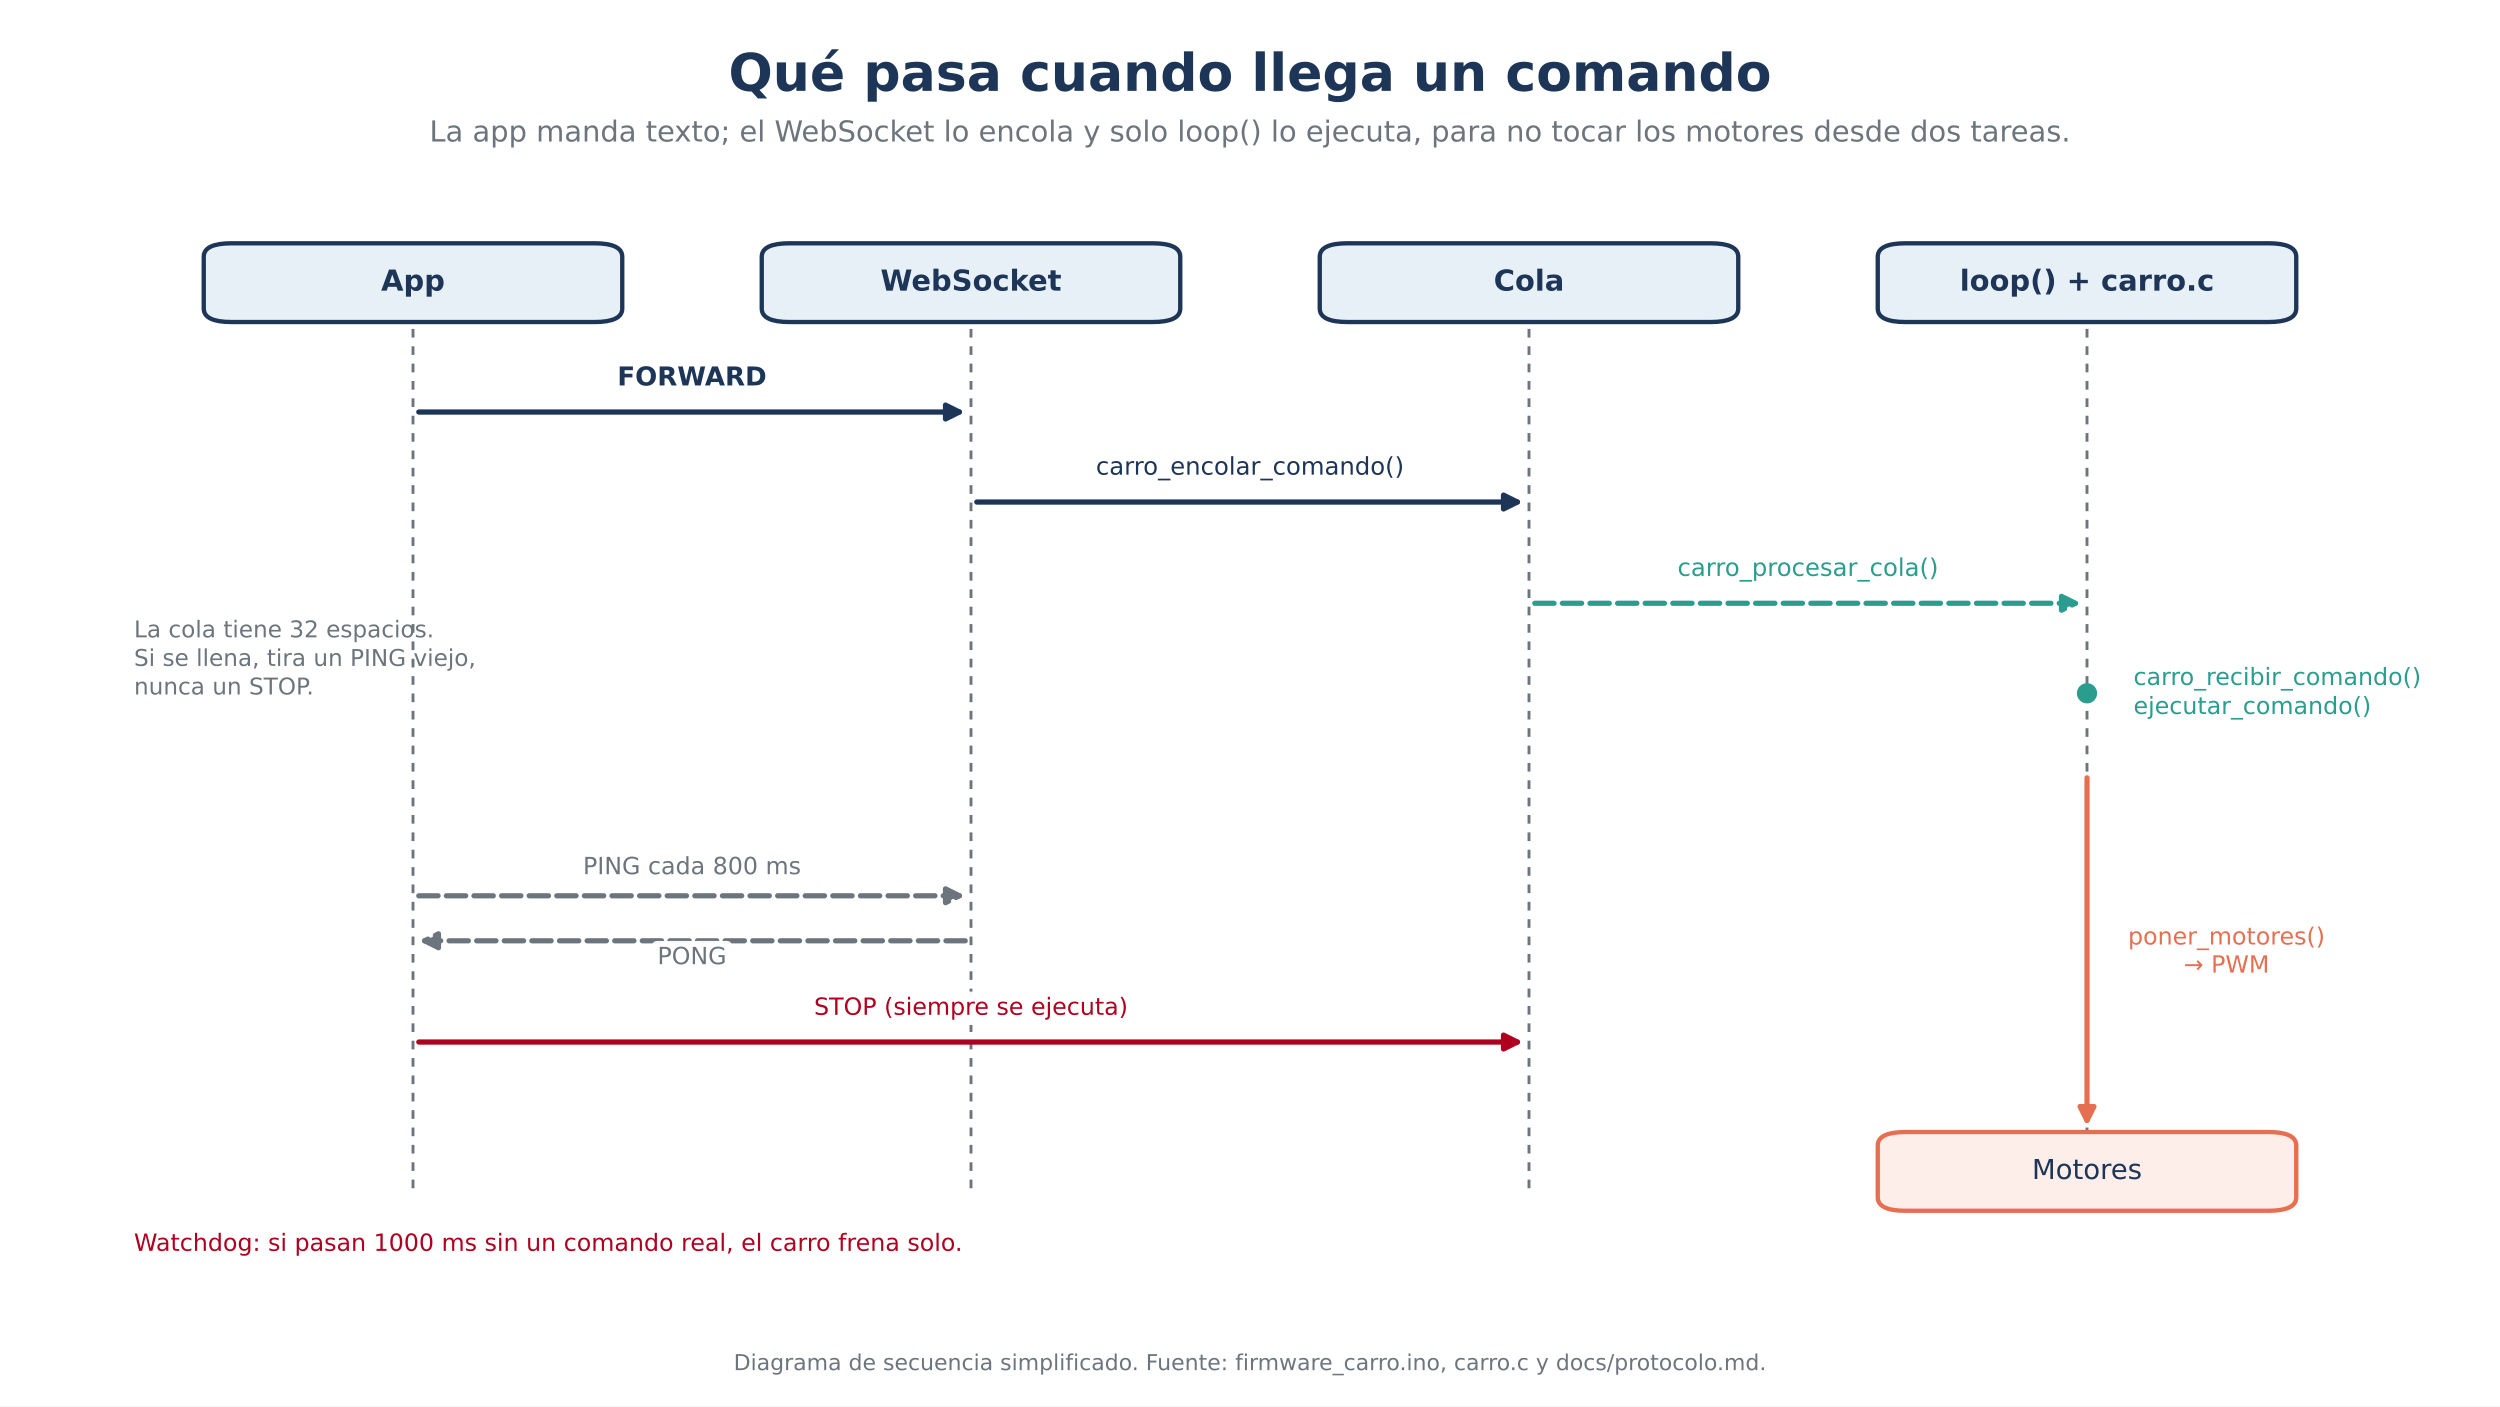
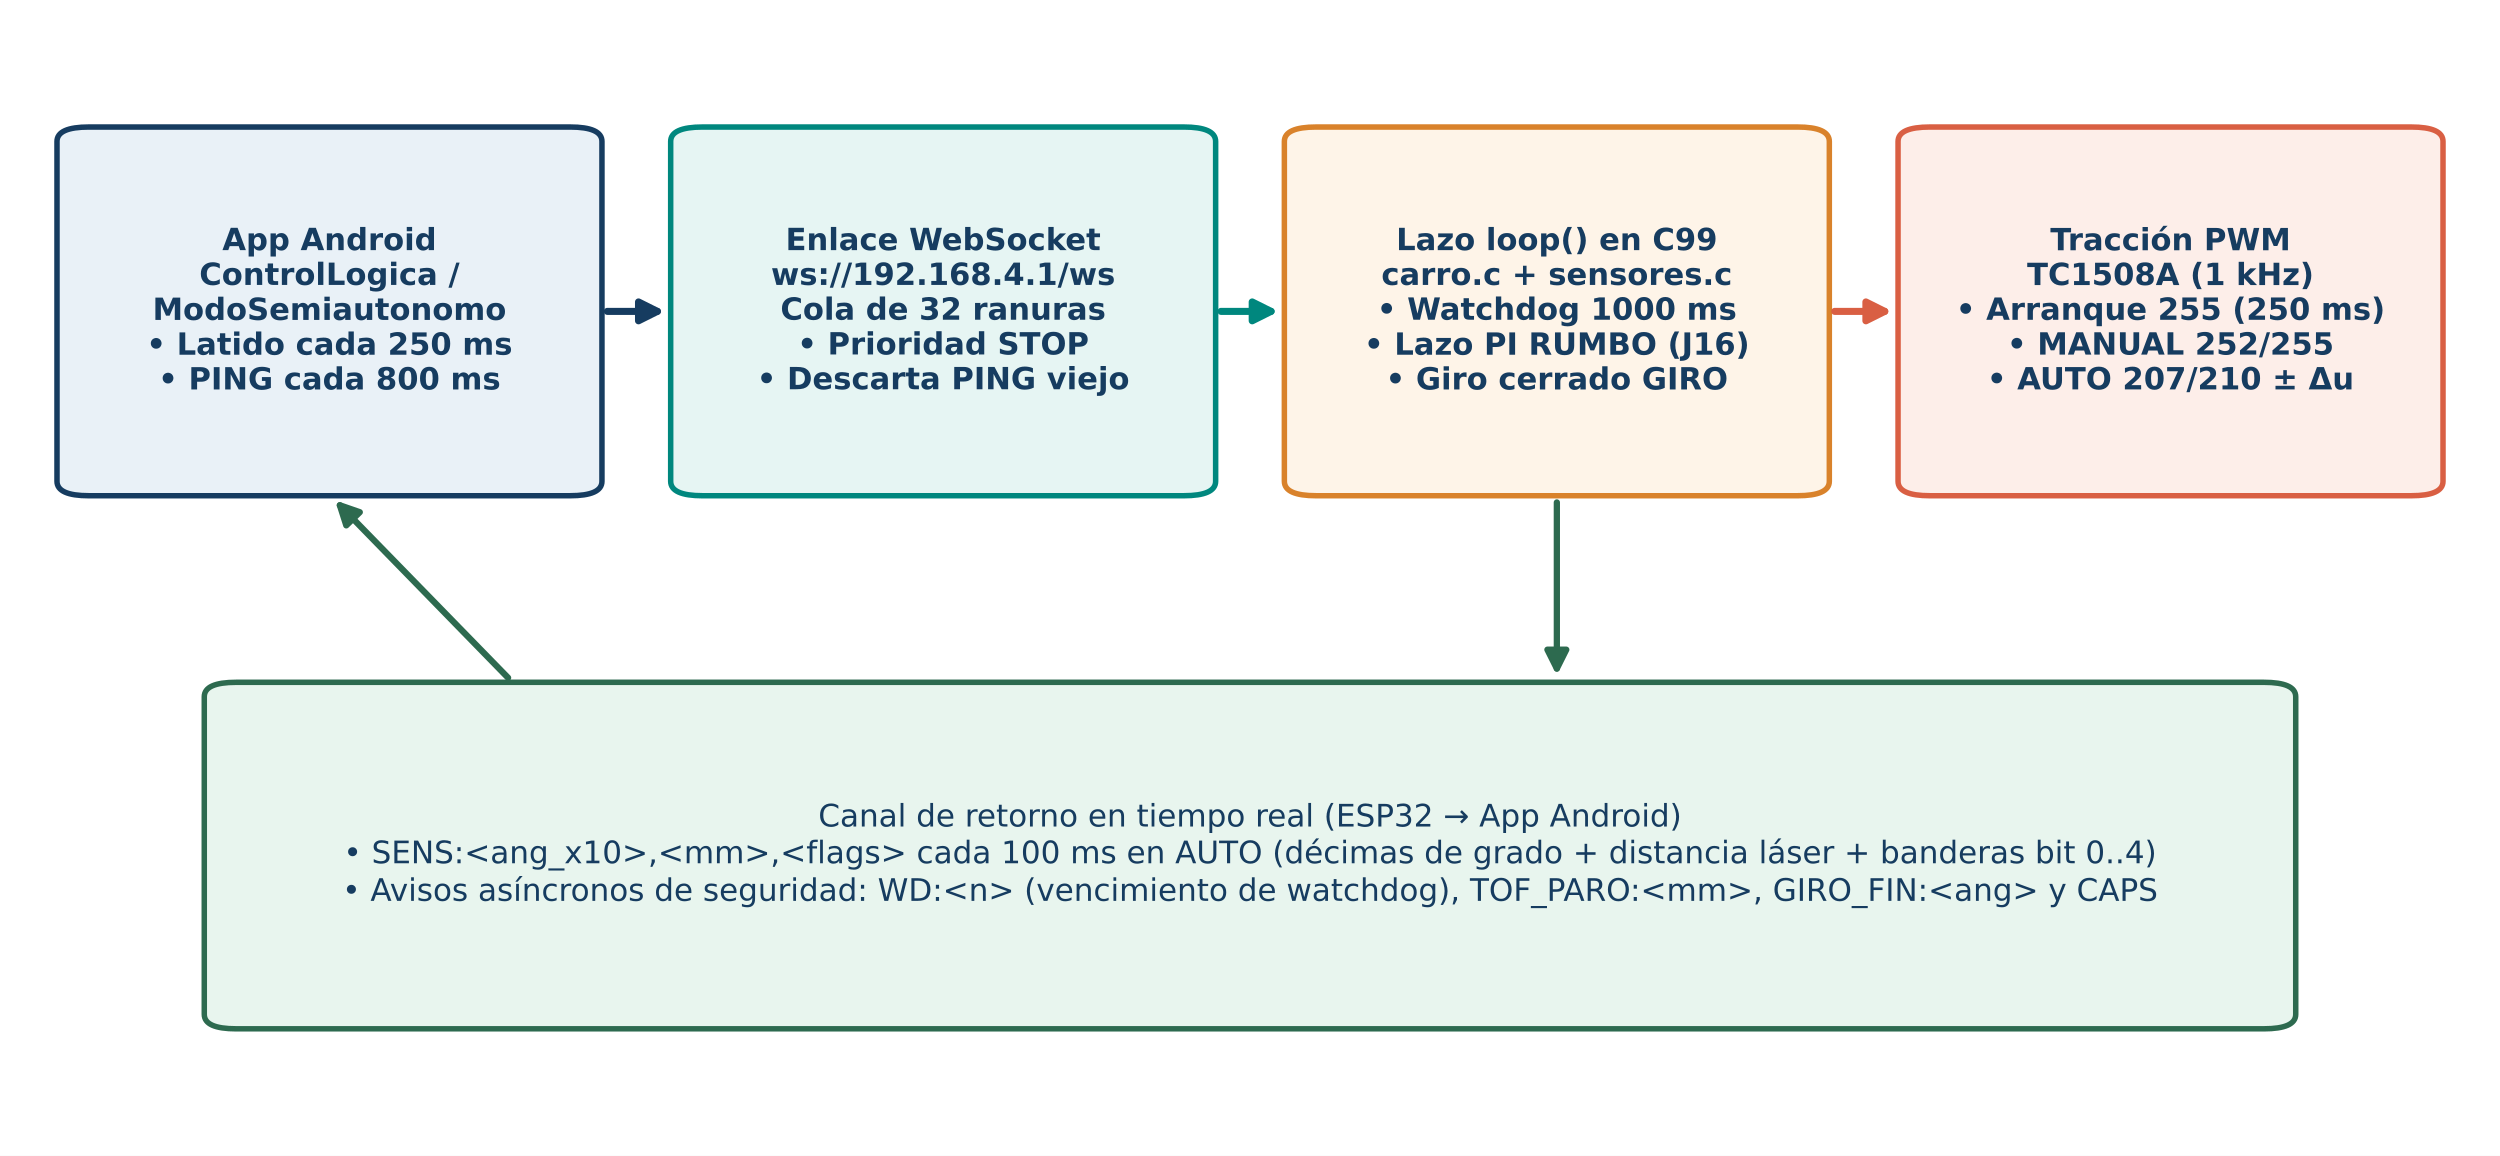
- <svg xmlns="http://www.w3.org/2000/svg" xmlns:xlink="http://www.w3.org/1999/xlink" width="864pt" height="486pt" viewBox="0 0 864 486" version="1.1">
+ <svg xmlns="http://www.w3.org/2000/svg" width="636.48pt" height="294.264pt" viewBox="0 0 636.48 294.264" version="1.1">
  <defs>
    <style type="text/css">*{stroke-linejoin: round; stroke-linecap: butt}</style>
  </defs>
  <g id="figure_1">
    <g id="patch_1">
-       <path d="M 0 486  L 864 486  L 864 0  L 0 0  z " style="fill: #ffffff" />
+       <path d="M 0 294.264  L 636.48 294.264  L 636.48 0  L 0 0  z " style="fill: #ffffff" />
    </g>
    <g id="axes_1">
-       <g id="line2d_1">
-         <path d="M 142.733 410.67  L 142.733 111.294  " clip-path="url(#p296e0a1ccd)" style="fill: none; stroke-dasharray: 3,3; stroke-dashoffset: 0; stroke: #6c757d" />
-       </g>
-       <g id="line2d_2">
-         <path d="M 335.578 410.67  L 335.578 111.294  " clip-path="url(#p296e0a1ccd)" style="fill: none; stroke-dasharray: 3,3; stroke-dashoffset: 0; stroke: #6c757d" />
-       </g>
-       <g id="line2d_3">
-         <path d="M 528.422 410.67  L 528.422 111.294  " clip-path="url(#p296e0a1ccd)" style="fill: none; stroke-dasharray: 3,3; stroke-dashoffset: 0; stroke: #6c757d" />
-       </g>
-       <g id="line2d_4">
-         <path d="M 721.267 410.67  L 721.267 111.294  " clip-path="url(#p296e0a1ccd)" style="fill: none; stroke-dasharray: 3,3; stroke-dashoffset: 0; stroke: #6c757d" />
-       </g>
      <g id="patch_2">
-         <path d="M 144.731 142.398  Q 239.154 142.398 331.565 142.398  " clip-path="url(#p296e0a1ccd)" style="fill: none; stroke: #1d3557; stroke-width: 1.8; stroke-linecap: round" />
-         <path d="M 326.765 139.998  L 331.565 142.398  L 326.765 144.798  z " clip-path="url(#p296e0a1ccd)" style="fill: #1d3557; stroke: #1d3557; stroke-width: 1.8; stroke-linecap: round" />
+         <path d="M 22.634 126.209  L 145.126 126.209  Q 153.251 126.209 153.251 122.533  L 153.251 36.014  Q 153.251 32.338 145.126 32.338  L 22.634 32.338  Q 14.509 32.338 14.509 36.014  L 14.509 122.533  Q 14.509 126.209 22.634 126.209  z " clip-path="url(#p1832dad66c)" style="fill: #e9f1f7; stroke: #163c60; stroke-width: 1.4; stroke-linejoin: miter" />
      </g>
      <g id="patch_3">
-         <path d="M 337.576 173.502  Q 431.999 173.502 524.409 173.502  " clip-path="url(#p296e0a1ccd)" style="fill: none; stroke: #1d3557; stroke-width: 1.8; stroke-linecap: round" />
-         <path d="M 519.609 171.102  L 524.409 173.502  L 519.609 175.902  z " clip-path="url(#p296e0a1ccd)" style="fill: #1d3557; stroke: #1d3557; stroke-width: 1.8; stroke-linecap: round" />
+         <path d="M 178.874 126.209  L 301.366 126.209  Q 309.491 126.209 309.491 122.533  L 309.491 36.014  Q 309.491 32.338 301.366 32.338  L 178.874 32.338  Q 170.749 32.338 170.749 36.014  L 170.749 122.533  Q 170.749 126.209 178.874 126.209  z " clip-path="url(#p1832dad66c)" style="fill: #e6f5f3; stroke: #00877e; stroke-width: 1.4; stroke-linejoin: miter" />
      </g>
      <g id="patch_4">
-         <path d="M 530.42 208.494  Q 624.844 208.494 717.254 208.494  " clip-path="url(#p296e0a1ccd)" style="fill: none; stroke-dasharray: 6.66,2.88; stroke-dashoffset: 0; stroke: #2a9d8f; stroke-width: 1.8; stroke-linecap: round" />
-         <path d="M 712.454 206.094  L 717.254 208.494  L 712.454 210.894  z " clip-path="url(#p296e0a1ccd)" style="fill: #2a9d8f; stroke-dasharray: 6.66,2.88; stroke-dashoffset: 0; stroke: #2a9d8f; stroke-width: 1.8; stroke-linecap: round" />
+         <path d="M 335.114 126.209  L 457.606 126.209  Q 465.731 126.209 465.731 122.533  L 465.731 36.014  Q 465.731 32.338 457.606 32.338  L 335.114 32.338  Q 326.989 32.338 326.989 36.014  L 326.989 122.533  Q 326.989 126.209 335.114 126.209  z " clip-path="url(#p1832dad66c)" style="fill: #fef4e8; stroke: #d9822b; stroke-width: 1.4; stroke-linejoin: miter" />
      </g>
      <g id="patch_5">
-         <path d="M 721.267 268.815  Q 721.267 329.023 721.267 387.219  " clip-path="url(#p296e0a1ccd)" style="fill: none; stroke: #e76f51; stroke-width: 1.8; stroke-linecap: round" />
-         <path d="M 723.667 382.419  L 721.267 387.219  L 718.867 382.419  z " clip-path="url(#p296e0a1ccd)" style="fill: #e76f51; stroke: #e76f51; stroke-width: 1.8; stroke-linecap: round" />
+         <path d="M 491.354 126.209  L 613.846 126.209  Q 621.971 126.209 621.971 122.533  L 621.971 36.014  Q 621.971 32.338 613.846 32.338  L 491.354 32.338  Q 483.229 32.338 483.229 36.014  L 483.229 122.533  Q 483.229 126.209 491.354 126.209  z " clip-path="url(#p1832dad66c)" style="fill: #fdeee9; stroke: #d95f43; stroke-width: 1.4; stroke-linejoin: miter" />
      </g>
      <g id="patch_6">
-         <path d="M 144.731 309.582  Q 239.154 309.582 331.565 309.582  " clip-path="url(#p296e0a1ccd)" style="fill: none; stroke-dasharray: 6.66,2.88; stroke-dashoffset: 0; stroke: #6c757d; stroke-width: 1.8; stroke-linecap: round" />
-         <path d="M 326.765 307.182  L 331.565 309.582  L 326.765 311.982  z " clip-path="url(#p296e0a1ccd)" style="fill: #6c757d; stroke-dasharray: 6.66,2.88; stroke-dashoffset: 0; stroke: #6c757d; stroke-width: 1.8; stroke-linecap: round" />
+         <path d="M 60.132 261.926  L 576.348 261.926  Q 584.473 261.926 584.473 258.25  L 584.473 177.386  Q 584.473 173.71 576.348 173.71  L 60.132 173.71  Q 52.007 173.71 52.007 177.386  L 52.007 258.25  Q 52.007 261.926 60.132 261.926  z " clip-path="url(#p1832dad66c)" style="fill: #e8f5ee; stroke: #2d6a4f; stroke-width: 1.4; stroke-linejoin: miter" />
+       </g>
+       <g id="text_1">
+         <text style="fill: #163c60; font: 700 7.8px 'DejaVu Sans'" transform="translate(56.60377 63.68962)">App Android</text>
+         <text style="fill: #163c60; font: 700 7.8px 'DejaVu Sans'" transform="translate(50.73914 72.54245)">ControlLogica /</text>
+         <text style="fill: #163c60; font: 700 7.8px 'DejaVu Sans'" transform="translate(38.84292 81.45622)">ModoSemiautonomo</text>
+         <text style="fill: #163c60; font: 700 7.8px 'DejaVu Sans'" transform="translate(37.27439 90.30905)">• Latido cada 250 ms</text>
+         <text style="fill: #163c60; font: 700 7.8px 'DejaVu Sans'" transform="translate(40.28897 99.16188)">• PING cada 800 ms</text>
+       </g>
+       <g id="text_2">
+         <text style="fill: #163c60; font: 700 7.8px 'DejaVu Sans'" transform="translate(199.9981 63.68962)">Enlace WebSocket</text>
+         <text style="fill: #163c60; font: 700 7.8px 'DejaVu Sans'" transform="translate(196.2852 72.54245)">ws://192.168.4.1/ws</text>
+         <text style="fill: #163c60; font: 700 7.8px 'DejaVu Sans'" transform="translate(198.6886 81.39528)">Cola de 32 ranuras</text>
+         <text style="fill: #163c60; font: 700 7.8px 'DejaVu Sans'" transform="translate(202.995 90.24811)">• Prioridad STOP</text>
+         <text style="fill: #163c60; font: 700 7.8px 'DejaVu Sans'" transform="translate(192.6716 99.10094)">• Descarta PING viejo</text>
+       </g>
+       <g id="text_3">
+         <text style="fill: #163c60; font: 700 7.8px 'DejaVu Sans'" transform="translate(355.4575 63.68962)">Lazo loop() en C99</text>
+         <text style="fill: #163c60; font: 700 7.8px 'DejaVu Sans'" transform="translate(351.6873 72.54245)">carro.c + sensores.c</text>
+         <text style="fill: #163c60; font: 700 7.8px 'DejaVu Sans'" transform="translate(350.5478 81.39528)">• Watchdog 1000 ms</text>
+         <text style="fill: #163c60; font: 700 7.8px 'DejaVu Sans'" transform="translate(347.2785 90.30905)">• Lazo PI RUMBO (J16)</text>
+         <text style="fill: #163c60; font: 700 7.8px 'DejaVu Sans'" transform="translate(352.7763 99.16188)">• Giro cerrado GIRO</text>
+       </g>
+       <g id="text_4">
+         <text style="fill: #163c60; font: 700 7.8px 'DejaVu Sans'" transform="translate(521.9978 63.72009)">Tracción PWM</text>
+         <text style="fill: #163c60; font: 700 7.8px 'DejaVu Sans'" transform="translate(516.0838 72.57292)">TC1508A (1 kHz)</text>
+         <text style="fill: #163c60; font: 700 7.8px 'DejaVu Sans'" transform="translate(497.9592 81.42575)">• Arranque 255 (250 ms)</text>
+         <text style="fill: #163c60; font: 700 7.8px 'DejaVu Sans'" transform="translate(510.9742 90.27858)">• MANUAL 252/255</text>
+         <text style="fill: #163c60; font: 700 7.8px 'DejaVu Sans'" transform="translate(505.8682 99.13141)">• AUTO 207/210 ± Δu</text>
+       </g>
+       <g id="text_5">
+         <text style="fill: #163c60; font: 7.9px 'DejaVu Sans'" transform="translate(208.3411 210.4263)">Canal de retorno en tiempo real (ESP32 → App Android)</text>
+         <text style="fill: #163c60; font: 7.9px 'DejaVu Sans'" transform="translate(87.43533 219.7782)">• SENS:&lt;ang_x10&gt;,&lt;mm&gt;,&lt;flags&gt; cada 100 ms en AUTO (décimas de grado + distancia láser + banderas bit 0..4)</text>
+         <text style="fill: #163c60; font: 7.9px 'DejaVu Sans'" transform="translate(87.13044 229.3498)">• Avisos asíncronos de seguridad: WD:&lt;n&gt; (vencimiento de watchdog), TOF_PARO:&lt;mm&gt;, GIRO_FIN:&lt;ang&gt; y CAPS</text>
      </g>
      <g id="patch_7">
-         <path d="M 333.58 325.134  Q 239.156 325.134 146.746 325.134  " clip-path="url(#p296e0a1ccd)" style="fill: none; stroke-dasharray: 6.66,2.88; stroke-dashoffset: 0; stroke: #6c757d; stroke-width: 1.8; stroke-linecap: round" />
-         <path d="M 151.546 327.534  L 146.746 325.134  L 151.546 322.734  z " clip-path="url(#p296e0a1ccd)" style="fill: #6c757d; stroke-dasharray: 6.66,2.88; stroke-dashoffset: 0; stroke: #6c757d; stroke-width: 1.8; stroke-linecap: round" />
+         <path d="M 154.626 79.273  Q 162 79.273 167.362 79.273  " clip-path="url(#p1832dad66c)" style="fill: none; stroke: #163c60; stroke-width: 1.8; stroke-linecap: round" />
+         <path d="M 162.562 76.873  L 167.362 79.273  L 162.562 81.673  z " clip-path="url(#p1832dad66c)" style="fill: #163c60; stroke: #163c60; stroke-width: 1.8; stroke-linecap: round" />
      </g>
      <g id="patch_8">
-         <path d="M 144.731 360.126  Q 335.577 360.126 524.411 360.126  " clip-path="url(#p296e0a1ccd)" style="fill: none; stroke: #b00020; stroke-width: 1.8; stroke-linecap: round" />
-         <path d="M 519.611 357.726  L 524.411 360.126  L 519.611 362.526  z " clip-path="url(#p296e0a1ccd)" style="fill: #b00020; stroke: #b00020; stroke-width: 1.8; stroke-linecap: round" />
+         <path d="M 310.866 79.273  Q 318.24 79.273 323.602 79.273  " clip-path="url(#p1832dad66c)" style="fill: none; stroke: #00877e; stroke-width: 1.8; stroke-linecap: round" />
+         <path d="M 318.802 76.873  L 323.602 79.273  L 318.802 81.673  z " clip-path="url(#p1832dad66c)" style="fill: #00877e; stroke: #00877e; stroke-width: 1.8; stroke-linecap: round" />
      </g>
      <g id="patch_9">
-         <path d="M 80.058 111.294  L 205.407 111.294  Q 215.05 111.294 215.05 106.628  L 215.05 88.744  Q 215.05 84.078 205.407 84.078  L 80.058 84.078  Q 70.416 84.078 70.416 88.744  L 70.416 106.628  Q 70.416 111.294 80.058 111.294  z " clip-path="url(#p296e0a1ccd)" style="fill: #e8f0f7; stroke: #1d3557; stroke-width: 1.5; stroke-linejoin: miter" />
+         <path d="M 467.106 79.273  Q 474.48 79.273 479.842 79.273  " clip-path="url(#p1832dad66c)" style="fill: none; stroke: #d95f43; stroke-width: 1.8; stroke-linecap: round" />
+         <path d="M 475.042 76.873  L 479.842 79.273  L 475.042 81.673  z " clip-path="url(#p1832dad66c)" style="fill: #d95f43; stroke: #d95f43; stroke-width: 1.8; stroke-linecap: round" />
      </g>
      <g id="patch_10">
-         <path d="M 272.903 111.294  L 398.252 111.294  Q 407.894 111.294 407.894 106.628  L 407.894 88.744  Q 407.894 84.078 398.252 84.078  L 272.903 84.078  Q 263.261 84.078 263.261 88.744  L 263.261 106.628  Q 263.261 111.294 272.903 111.294  z " clip-path="url(#p296e0a1ccd)" style="fill: #e8f0f7; stroke: #1d3557; stroke-width: 1.5; stroke-linejoin: miter" />
+         <path d="M 396.36 127.924  Q 396.36 149.959 396.36 170.205  " clip-path="url(#p1832dad66c)" style="fill: none; stroke: #2d6a4f; stroke-width: 1.6; stroke-linecap: round" />
+         <path d="M 398.76 165.405  L 396.36 170.205  L 393.96 165.405  z " clip-path="url(#p1832dad66c)" style="fill: #2d6a4f; stroke: #2d6a4f; stroke-width: 1.6; stroke-linecap: round" />
      </g>
      <g id="patch_11">
-         <path d="M 465.748 111.294  L 591.097 111.294  Q 600.739 111.294 600.739 106.628  L 600.739 88.744  Q 600.739 84.078 591.097 84.078  L 465.748 84.078  Q 456.106 84.078 456.106 88.744  L 456.106 106.628  Q 456.106 111.294 465.748 111.294  z " clip-path="url(#p296e0a1ccd)" style="fill: #e8f0f7; stroke: #1d3557; stroke-width: 1.5; stroke-linejoin: miter" />
+         <path d="M 129.353 172.558  Q 107.315 149.958 86.525 128.639  " clip-path="url(#p1832dad66c)" style="fill: none; stroke: #2d6a4f; stroke-width: 1.6; stroke-linecap: round" />
+         <path d="M 88.158 133.751  L 86.525 128.639  L 91.594 130.4  z " clip-path="url(#p1832dad66c)" style="fill: #2d6a4f; stroke: #2d6a4f; stroke-width: 1.6; stroke-linecap: round" />
      </g>
-       <g id="patch_12">
-         <path d="M 658.593 111.294  L 783.942 111.294  Q 793.584 111.294 793.584 106.628  L 793.584 88.744  Q 793.584 84.078 783.942 84.078  L 658.593 84.078  Q 648.95 84.078 648.95 88.744  L 648.95 106.628  Q 648.95 111.294 658.593 111.294  z " clip-path="url(#p296e0a1ccd)" style="fill: #e8f0f7; stroke: #1d3557; stroke-width: 1.5; stroke-linejoin: miter" />
-       </g>
-       <g id="line2d_5">
-         <path d="M 721.267 239.598  " clip-path="url(#p296e0a1ccd)" style="fill: none; stroke: #2a9d8f; stroke-width: 1.5; stroke-linecap: square" />
-         <defs>
-           <path id="m39a8e973d8" d="M 0 3  C 0.796 3 1.559 2.684 2.121 2.121  C 2.684 1.559 3 0.796 3 0  C 3 -0.796 2.684 -1.559 2.121 -2.121  C 1.559 -2.684 0.796 -3 0 -3  C -0.796 -3 -1.559 -2.684 -2.121 -2.121  C -2.684 -1.559 -3 -0.796 -3 0  C -3 0.796 -2.684 1.559 -2.121 2.121  C -1.559 2.684 -0.796 3 0 3  z " style="stroke: #2a9d8f" />
-         </defs>
-         <g clip-path="url(#p296e0a1ccd)">
-           <use xlink:href="#m39a8e973d8" x="721.267" y="239.598" style="fill: #2a9d8f; stroke: #2a9d8f" />
-         </g>
-       </g>
-       <g id="patch_13">
-         <path d="M 658.593 418.446  L 783.942 418.446  Q 793.584 418.446 793.584 413.78  L 793.584 395.896  Q 793.584 391.23 783.942 391.23  L 658.593 391.23  Q 648.95 391.23 648.95 395.896  L 648.95 413.78  Q 648.95 418.446 658.593 418.446  z " clip-path="url(#p296e0a1ccd)" style="fill: #fdeee9; stroke: #e76f51; stroke-width: 1.5; stroke-linejoin: miter" />
-       </g>
-       <g id="text_1">
-         <text style="fill: #1d3557; font: 700 10px 'DejaVu Sans'; text-anchor: middle" x="142.733" y="100.445" transform="rotate(-0 142.7328 100.4454)">App</text>
-       </g>
-       <g id="text_2">
-         <text style="fill: #1d3557; font: 700 10px 'DejaVu Sans'; text-anchor: middle" x="335.578" y="100.445" transform="rotate(-0 335.5776 100.4454)">WebSocket</text>
-       </g>
-       <g id="text_3">
-         <text style="fill: #1d3557; font: 700 10px 'DejaVu Sans'; text-anchor: middle" x="528.422" y="100.445" transform="rotate(-0 528.4224 100.4454)">Cola</text>
-       </g>
-       <g id="text_4">
-         <text style="fill: #1d3557; font: 700 10px 'DejaVu Sans'; text-anchor: middle" x="721.267" y="100.445" transform="rotate(-0 721.2672 100.4454)">loop() + carro.c</text>
-       </g>
-       <g id="text_5">
-         <text style="fill: #2a9d8f; font: 8.2px 'DejaVu Sans'" transform="translate(737.3376 236.73)">carro_recibir_comando()</text>
-         <text style="fill: #2a9d8f; font: 8.2px 'DejaVu Sans'" transform="translate(737.3376 246.7633)">ejecutar_comando()</text>
-       </g>
-       <g id="text_6">
-         <text style="fill: #1d3557; font: 9.5px 'DejaVu Sans'; text-anchor: middle" x="721.267" y="407.459" transform="rotate(-0 721.2672 407.4594)">Motores</text>
-       </g>
-       <g id="text_7">
-         <text style="fill: #6c757d; font: 8px 'DejaVu Sans'" transform="translate(46.3104 220.2714)">La cola tiene 32 espacios.</text>
-         <text style="fill: #6c757d; font: 8px 'DejaVu Sans'" transform="translate(46.3104 230.1415)">Si se llena, tira un PING viejo,</text>
-         <text style="fill: #6c757d; font: 8px 'DejaVu Sans'" transform="translate(46.3104 240.0116)">nunca un STOP.</text>
-       </g>
-       <g id="text_8">
-         <text style="fill: #b00020; font: 8.2px 'DejaVu Sans'; text-anchor: start" x="46.31" y="432.293" transform="rotate(-0 46.3104 432.2927)">Watchdog: si pasan 1000 ms sin un comando real, el carro frena solo.</text>
-       </g>
-       <g id="text_9">
-         <g id="patch_14">
-           <path d="M 213.346 137.069  L 264.964 137.069  Q 266.944 137.069 266.944 135.089  L 266.944 126.379  Q 266.944 124.399 264.964 124.399  L 213.346 124.399  Q 211.366 124.399 211.366 126.379  L 211.366 135.089  Q 211.366 137.069 213.346 137.069  z " style="fill: #ffffff; opacity: 0.95" />
-         </g>
-         <text style="fill: #1d3557; font: 700 9px 'DejaVu Sans'; text-anchor: middle" x="239.155" y="133.217" transform="rotate(-0 239.1552 133.2174)">FORWARD</text>
-       </g>
-       <g id="text_10">
-         <g id="patch_15">
-           <path d="M 378.75 167.868  L 485.25 167.868  Q 487.098 167.868 487.098 166.02  L 487.098 157.656  Q 487.098 155.808 485.25 155.808  L 378.75 155.808  Q 376.902 155.808 376.902 157.656  L 376.902 166.02  Q 376.902 167.868 378.75 167.868  z " style="fill: #ffffff; opacity: 0.95" />
-         </g>
-         <text style="fill: #1d3557; font: 8.4px 'DejaVu Sans'; text-anchor: middle" x="432" y="164.039" transform="rotate(-0 432 164.0391)">carro_encolar_comando()</text>
-       </g>
-       <g id="text_11">
-         <g id="patch_16">
-           <path d="M 579.759 202.86  L 669.93 202.86  Q 671.778 202.86 671.778 201.012  L 671.778 192.648  Q 671.778 190.8 669.93 190.8  L 579.759 190.8  Q 577.911 190.8 577.911 192.648  L 577.911 201.012  Q 577.911 202.86 579.759 202.86  z " style="fill: #ffffff; opacity: 0.95" />
-         </g>
-         <text style="fill: #2a9d8f; font: 8.4px 'DejaVu Sans'; text-anchor: middle" x="624.845" y="199.031" transform="rotate(-0 624.8448 199.0311)">carro_procesar_cola()</text>
-       </g>
-       <g id="text_12">
-         <g id="patch_17">
-           <path d="M 735.441 339.65  L 803.516 339.65  Q 805.32 339.65 805.32 337.846  L 805.32 319.969  Q 805.32 318.165 803.516 318.165  L 735.441 318.165  Q 733.637 318.165 733.637 319.969  L 733.637 337.846  Q 733.637 339.65 735.441 339.65  z " style="fill: #ffffff; opacity: 0.95" />
-         </g>
-         <text style="fill: #e76f51; font: 8.2px 'DejaVu Sans'" transform="translate(735.4407 326.4193)">poner_motores()</text>
-         <text style="fill: #e76f51; font: 8.2px 'DejaVu Sans'" transform="translate(754.6761 336.1411)">→ PWM</text>
-       </g>
-       <g id="text_13">
-         <g id="patch_18">
-           <path d="M 201.483 305.634  L 276.828 305.634  Q 278.632 305.634 278.632 303.83  L 278.632 295.894  Q 278.632 294.09 276.828 294.09  L 201.483 294.09  Q 199.679 294.09 199.679 295.894  L 199.679 303.83  Q 199.679 305.634 201.483 305.634  z " style="fill: #ffffff; opacity: 0.95" />
-         </g>
-         <text style="fill: #6c757d; font: 8.2px 'DejaVu Sans'; text-anchor: middle" x="239.155" y="302.125" transform="rotate(-0 239.1552 302.1247)">PING cada 800 ms</text>
-       </g>
-       <g id="text_14">
-         <g id="patch_19">
-           <path d="M 227.211 336.738  L 251.099 336.738  Q 252.903 336.738 252.903 334.934  L 252.903 326.998  Q 252.903 325.194 251.099 325.194  L 227.211 325.194  Q 225.407 325.194 225.407 326.998  L 225.407 334.934  Q 225.407 336.738 227.211 336.738  z " style="fill: #ffffff; opacity: 0.95" />
-         </g>
-         <text style="fill: #6c757d; font: 8.2px 'DejaVu Sans'; text-anchor: middle" x="239.155" y="333.229" transform="rotate(-0 239.1552 333.2287)">PONG</text>
-       </g>
-       <g id="text_15">
-         <g id="patch_20">
-           <path d="M 281.337 354.234  L 389.819 354.234  Q 391.623 354.234 391.623 352.43  L 391.623 344.494  Q 391.623 342.69 389.819 342.69  L 281.337 342.69  Q 279.533 342.69 279.533 344.494  L 279.533 352.43  Q 279.533 354.234 281.337 354.234  z " style="fill: #ffffff; opacity: 0.95" />
-         </g>
-         <text style="fill: #b00020; font: 8.2px 'DejaVu Sans'; text-anchor: middle" x="335.578" y="350.725" transform="rotate(-0 335.5776 350.7247)">STOP (siempre se ejecuta)</text>
-       </g>
-     </g>
-     <g id="text_16">
-       <text style="fill: #1d3557; font: 700 18px 'DejaVu Sans'; text-anchor: middle" x="432" y="31.407" transform="rotate(-0 432 31.40719)">Qué pasa cuando llega un comando</text>
-     </g>
-     <g id="text_17">
-       <text style="fill: #6c757d; font: 10px 'DejaVu Sans'; text-anchor: middle" x="432" y="48.908" transform="rotate(-0 432 48.90844)">La app manda texto; el WebSocket lo encola y solo loop() lo ejecuta, para no tocar los motores desde dos tareas.</text>
-     </g>
-     <g id="text_18">
-       <text style="fill: #6c757d; font: 7.6px 'DejaVu Sans'; text-anchor: middle" x="432" y="473.516" transform="rotate(-0 432 473.5161)">Diagrama de secuencia simplificado. Fuente: firmware_carro.ino, carro.c y docs/protocolo.md.</text>
    </g>
  </g>
  <defs>
-     <clipPath id="p296e0a1ccd">
-       <rect x="30.24" y="60.75" width="803.52" height="388.8" />
+     <clipPath id="p1832dad66c">
+       <rect x="5.76" y="5.76" width="624.96" height="282.744" />
    </clipPath>
  </defs>
</svg>
